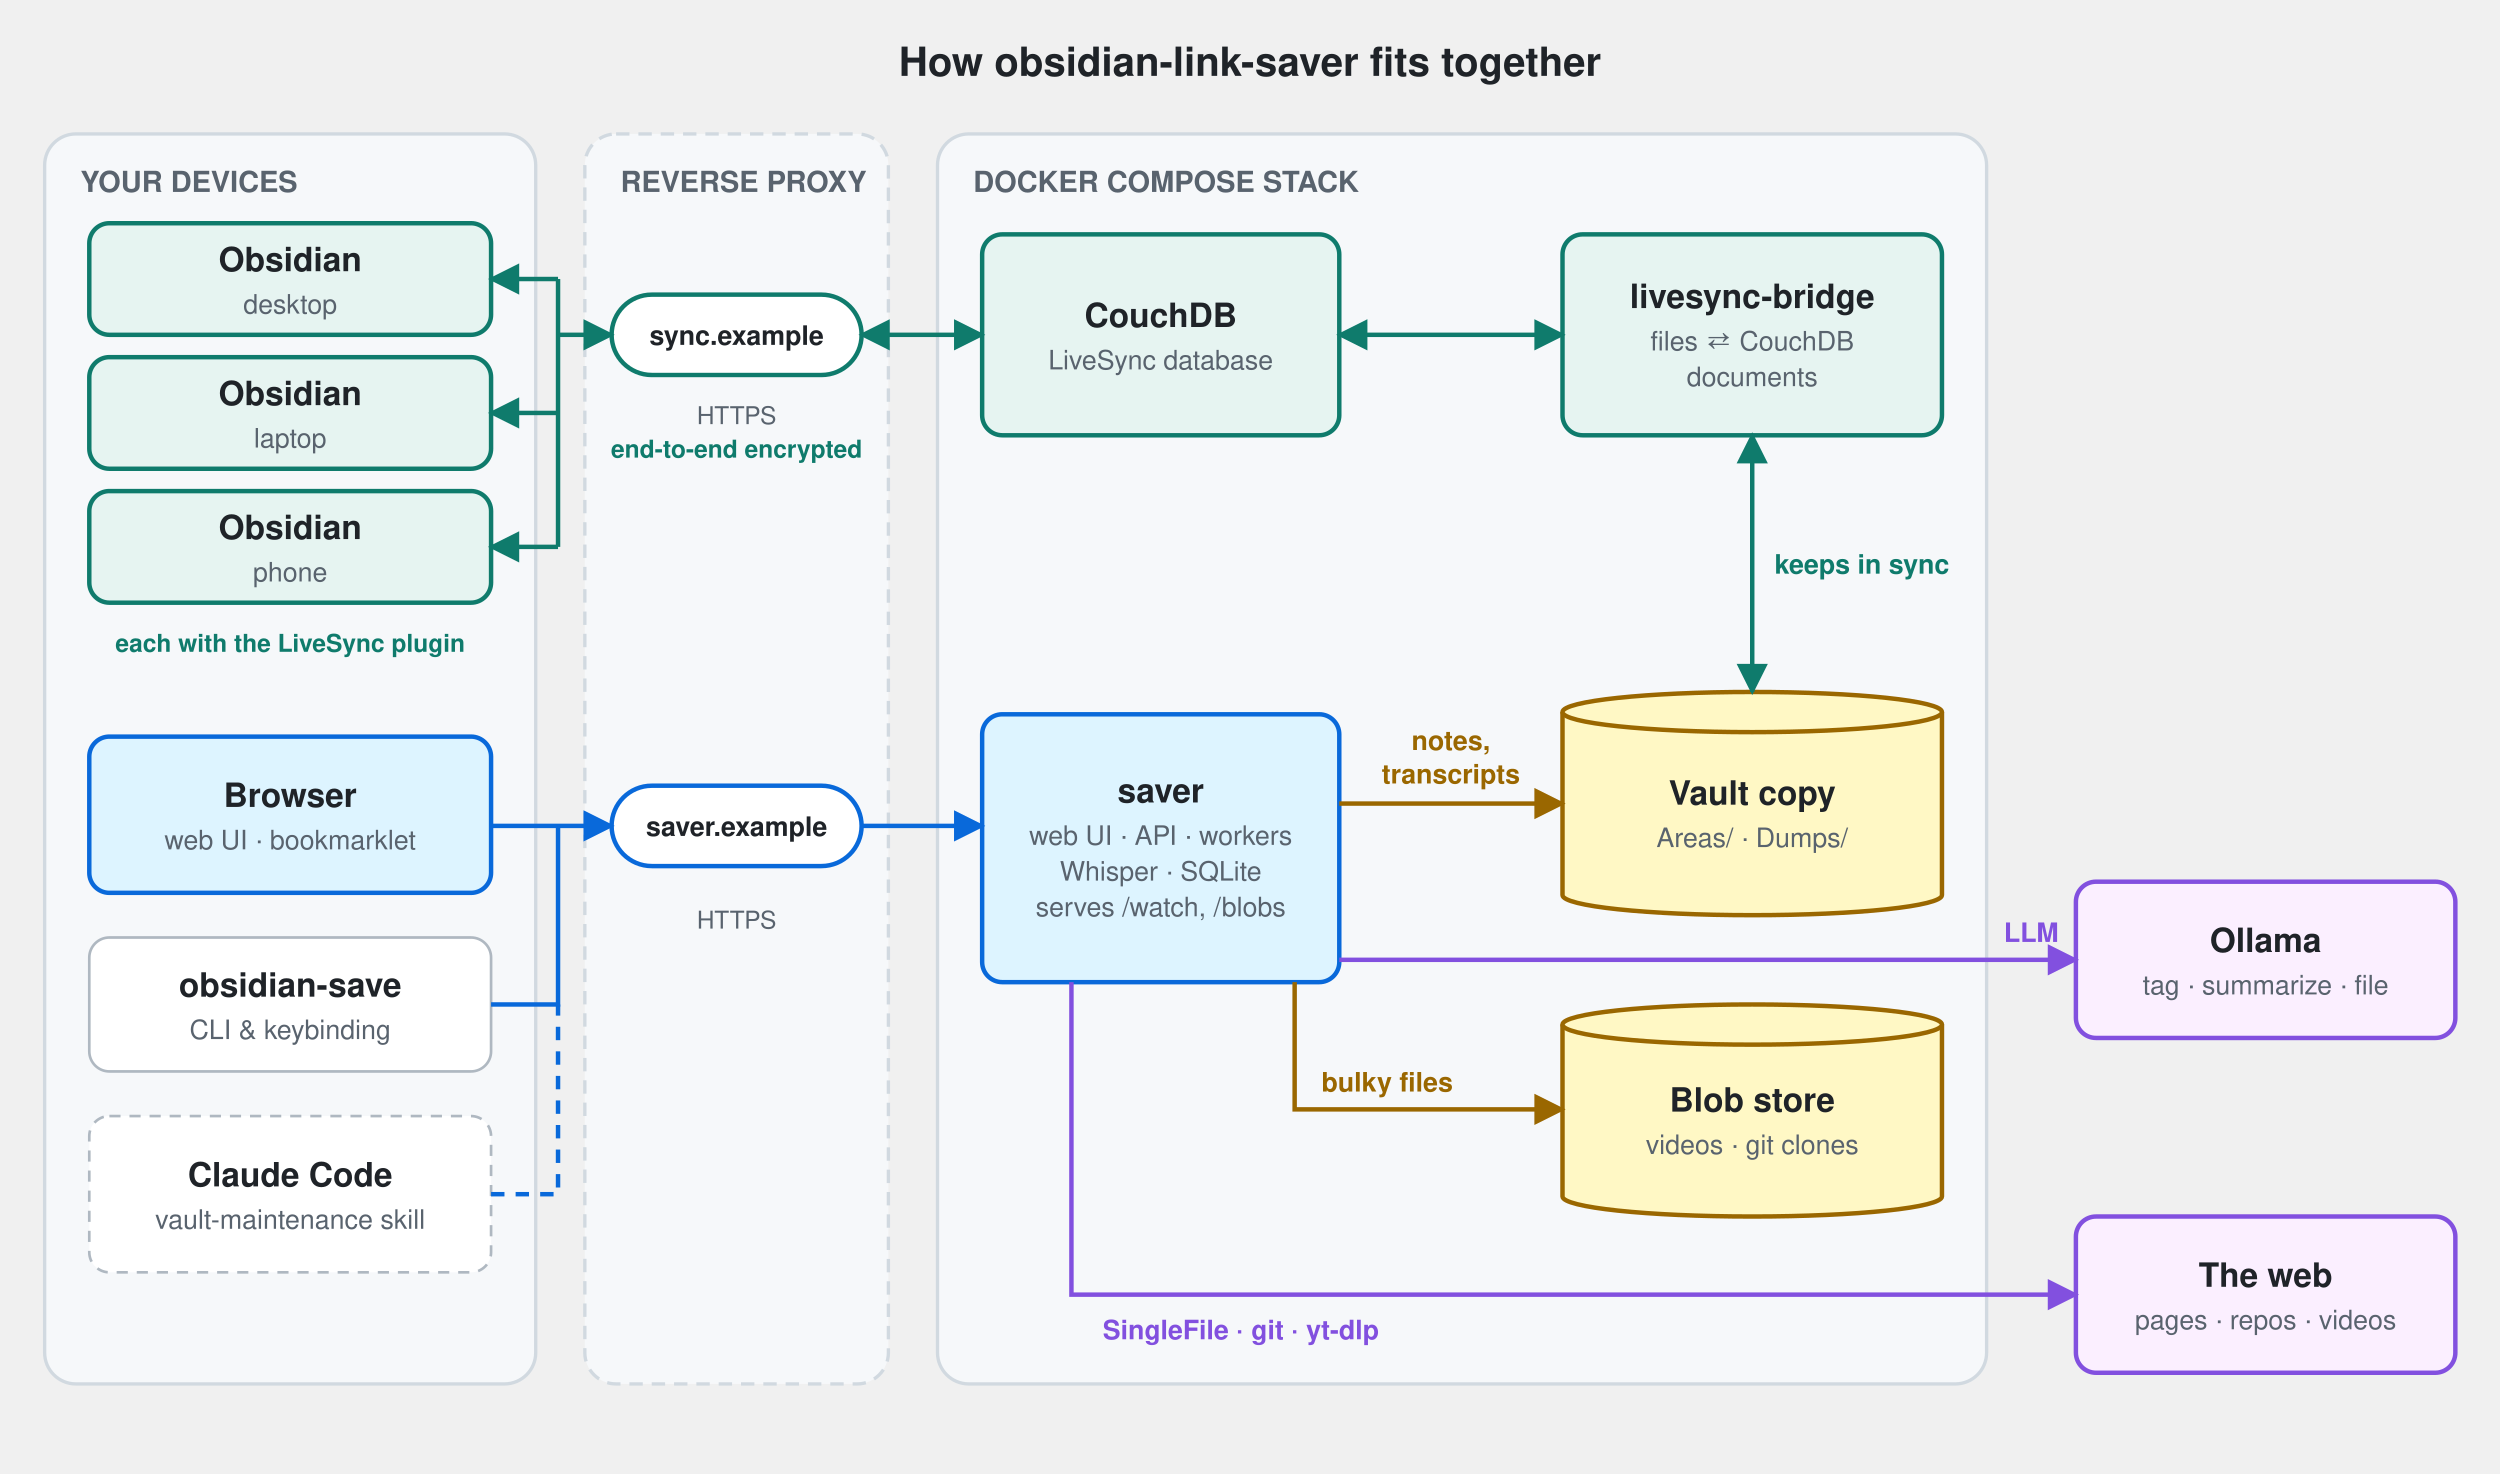
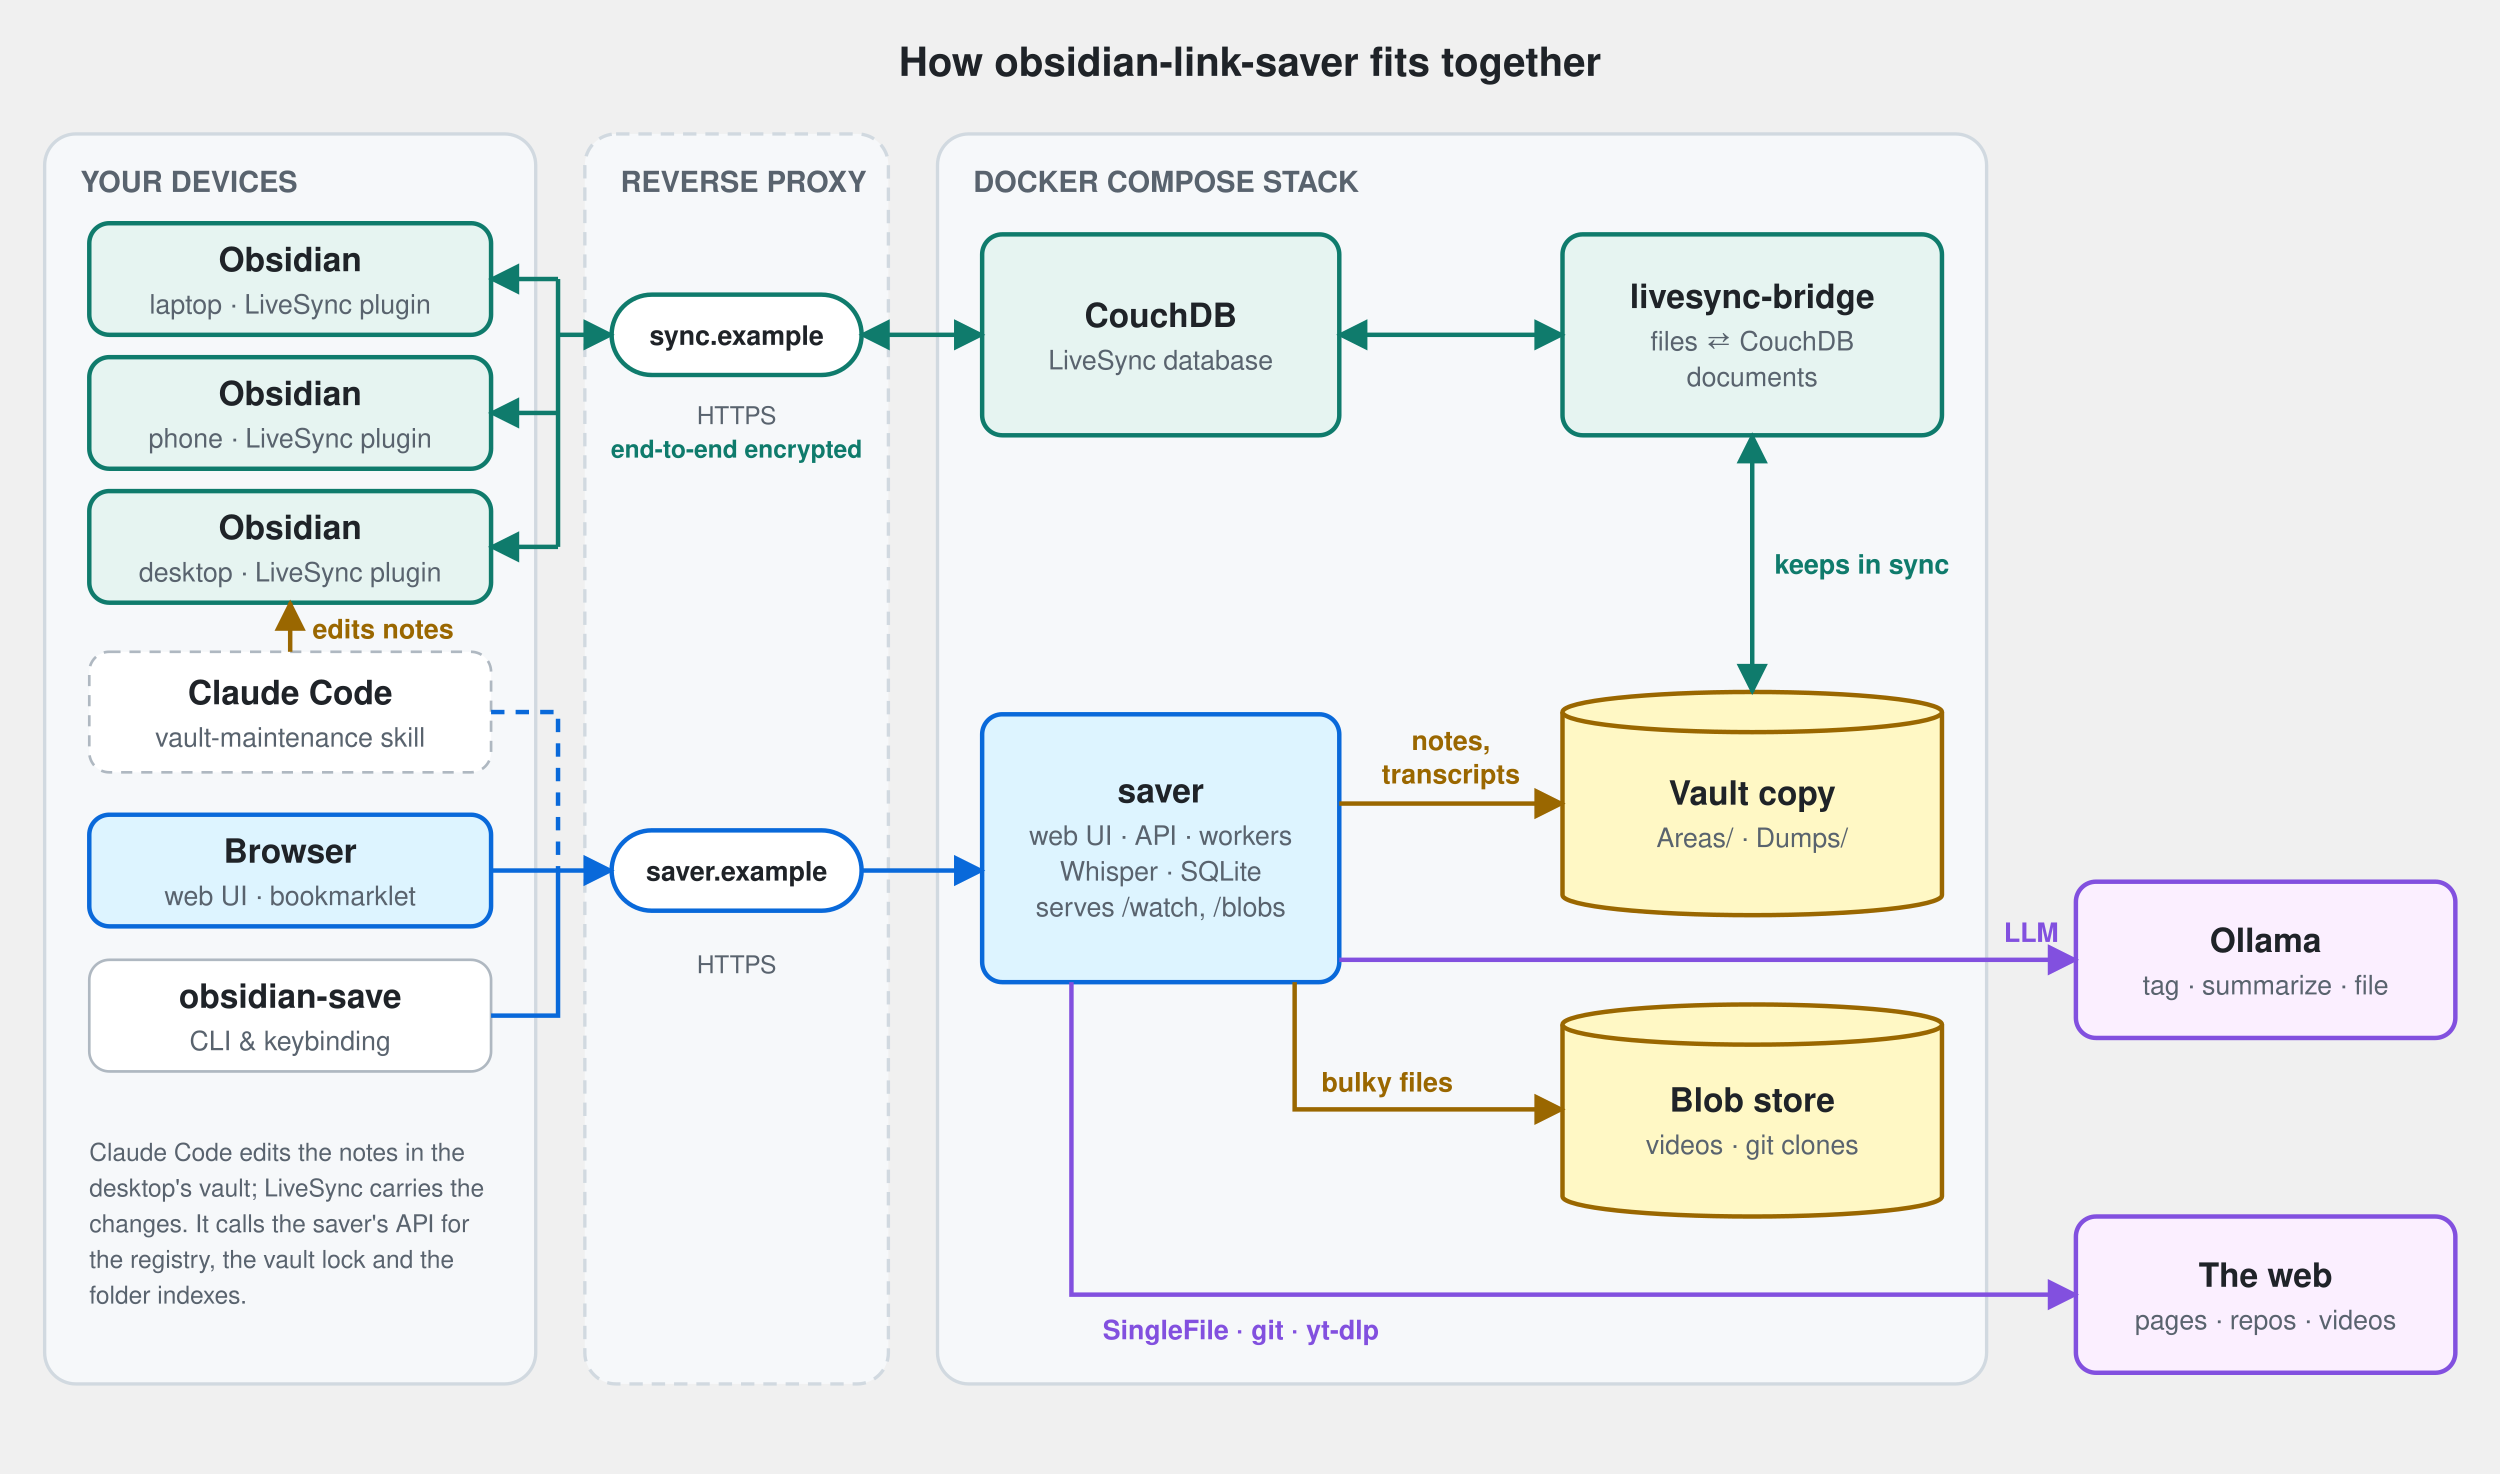
<svg xmlns="http://www.w3.org/2000/svg" width="1120" height="660" viewBox="0 0 1120 660" font-family="-apple-system, BlinkMacSystemFont, 'Segoe UI', Helvetica, Arial, sans-serif" role="img" aria-labelledby="t d">
  <defs>
    <marker id="a-sync" viewBox="0 0 10 10" refX="9" refY="5" markerWidth="7" markerHeight="7" orient="auto-start-reverse">
      <path d="M0,0 L10,5 L0,10 z" fill="#0f7b6c" />
    </marker>
    <marker id="a-save" viewBox="0 0 10 10" refX="9" refY="5" markerWidth="7" markerHeight="7" orient="auto-start-reverse">
      <path d="M0,0 L10,5 L0,10 z" fill="#0969da" />
    </marker>
    <marker id="a-store" viewBox="0 0 10 10" refX="9" refY="5" markerWidth="7" markerHeight="7" orient="auto-start-reverse">
      <path d="M0,0 L10,5 L0,10 z" fill="#9a6700" />
    </marker>
    <marker id="a-ext" viewBox="0 0 10 10" refX="9" refY="5" markerWidth="7" markerHeight="7" orient="auto-start-reverse">
      <path d="M0,0 L10,5 L0,10 z" fill="#8250df" />
    </marker>
  </defs>
  <rect x="20" y="60" width="220" height="560" rx="14" fill="#f6f8fa" stroke="#d1d9e0" stroke-width="1.5" />
  <text x="36" y="86" font-size="13" font-weight="600" fill="#59636e" text-anchor="start">YOUR DEVICES</text>
  <rect x="262" y="60" width="136" height="560" rx="14" fill="#f6f8fa" stroke="#d1d9e0" stroke-width="1.5" stroke-dasharray="6 4" />
  <text x="278" y="86" font-size="13" font-weight="600" fill="#59636e" text-anchor="start">REVERSE PROXY</text>
  <rect x="420" y="60" width="470" height="560" rx="14" fill="#f6f8fa" stroke="#d1d9e0" stroke-width="1.5" />
  <text x="436" y="86" font-size="13" font-weight="600" fill="#59636e" text-anchor="start">DOCKER COMPOSE STACK</text>
  <text x="560.0" y="34" font-size="18" font-weight="700" fill="#1f2328" text-anchor="middle">How obsidian-link-saver fits together</text>
  <rect x="40" y="100" width="180" height="50" rx="9" fill="#e6f4f1" stroke="#0f7b6c" stroke-width="2" />
  <text x="130.0" y="121.5" font-size="15" font-weight="600" fill="#1f2328" text-anchor="middle">Obsidian</text>
-   <text x="130.0" y="140.5" font-size="12" font-weight="normal" fill="#59636e" text-anchor="middle">desktop</text>
+   <text x="130.0" y="140.5" font-size="12" font-weight="normal" fill="#59636e" text-anchor="middle">laptop · LiveSync plugin</text>
  <rect x="40" y="160" width="180" height="50" rx="9" fill="#e6f4f1" stroke="#0f7b6c" stroke-width="2" />
  <text x="130.0" y="181.5" font-size="15" font-weight="600" fill="#1f2328" text-anchor="middle">Obsidian</text>
-   <text x="130.0" y="200.5" font-size="12" font-weight="normal" fill="#59636e" text-anchor="middle">laptop</text>
+   <text x="130.0" y="200.5" font-size="12" font-weight="normal" fill="#59636e" text-anchor="middle">phone · LiveSync plugin</text>
  <rect x="40" y="220" width="180" height="50" rx="9" fill="#e6f4f1" stroke="#0f7b6c" stroke-width="2" />
  <text x="130.0" y="241.5" font-size="15" font-weight="600" fill="#1f2328" text-anchor="middle">Obsidian</text>
-   <text x="130.0" y="260.5" font-size="12" font-weight="normal" fill="#59636e" text-anchor="middle">phone</text>
-   <text x="130" y="292" font-size="11" font-weight="600" fill="#0f7b6c" text-anchor="middle">each with the LiveSync plugin</text>
-   <rect x="40" y="330" width="180" height="70" rx="9" fill="#ddf4ff" stroke="#0969da" stroke-width="2" />
-   <text x="130.0" y="361.5" font-size="15" font-weight="600" fill="#1f2328" text-anchor="middle">Browser</text>
-   <text x="130.0" y="380.5" font-size="12" font-weight="normal" fill="#59636e" text-anchor="middle">web UI · bookmarklet</text>
-   <rect x="40" y="420" width="180" height="60" rx="9" fill="#ffffff" stroke="#afb8c1" stroke-width="1.2" />
-   <text x="130.0" y="446.5" font-size="15" font-weight="600" fill="#1f2328" text-anchor="middle">obsidian-save</text>
-   <text x="130.0" y="465.5" font-size="12" font-weight="normal" fill="#59636e" text-anchor="middle">CLI &amp; keybinding</text>
-   <rect x="40" y="500" width="180" height="70" rx="9" fill="#ffffff" stroke="#afb8c1" stroke-width="1.2" stroke-dasharray="5 4" />
-   <text x="130.0" y="531.5" font-size="15" font-weight="600" fill="#1f2328" text-anchor="middle">Claude Code</text>
-   <text x="130.0" y="550.5" font-size="12" font-weight="normal" fill="#59636e" text-anchor="middle">vault-maintenance skill</text>
+   <text x="130.0" y="260.5" font-size="12" font-weight="normal" fill="#59636e" text-anchor="middle">desktop · LiveSync plugin</text>
+   <rect x="40" y="292" width="180" height="54" rx="9" fill="#ffffff" stroke="#afb8c1" stroke-width="1.2" stroke-dasharray="5 4" />
+   <text x="130.0" y="315.5" font-size="15" font-weight="600" fill="#1f2328" text-anchor="middle">Claude Code</text>
+   <text x="130.0" y="334.5" font-size="12" font-weight="normal" fill="#59636e" text-anchor="middle">vault-maintenance skill</text>
+   <rect x="40" y="365" width="180" height="50" rx="9" fill="#ddf4ff" stroke="#0969da" stroke-width="2" />
+   <text x="130.0" y="386.5" font-size="15" font-weight="600" fill="#1f2328" text-anchor="middle">Browser</text>
+   <text x="130.0" y="405.5" font-size="12" font-weight="normal" fill="#59636e" text-anchor="middle">web UI · bookmarklet</text>
+   <rect x="40" y="430" width="180" height="50" rx="9" fill="#ffffff" stroke="#afb8c1" stroke-width="1.2" />
+   <text x="130.0" y="451.5" font-size="15" font-weight="600" fill="#1f2328" text-anchor="middle">obsidian-save</text>
+   <text x="130.0" y="470.5" font-size="12" font-weight="normal" fill="#59636e" text-anchor="middle">CLI &amp; keybinding</text>
+   <text x="40" y="520" font-size="11" font-weight="normal" fill="#59636e" text-anchor="start">Claude Code edits the notes in the</text>
+   <text x="40" y="536" font-size="11" font-weight="normal" fill="#59636e" text-anchor="start">desktop's vault; LiveSync carries the</text>
+   <text x="40" y="552" font-size="11" font-weight="normal" fill="#59636e" text-anchor="start">changes. It calls the saver's API for</text>
+   <text x="40" y="568" font-size="11" font-weight="normal" fill="#59636e" text-anchor="start">the registry, the vault lock and the</text>
+   <text x="40" y="584" font-size="11" font-weight="normal" fill="#59636e" text-anchor="start">folder indexes.</text>
  <rect x="274" y="132" width="112" height="36" rx="18.0" fill="#ffffff" stroke="#0f7b6c" stroke-width="2" />
  <text x="330.0" y="154.5" font-size="12" font-weight="600" fill="#1f2328" text-anchor="middle">sync.example</text>
-   <rect x="274" y="352" width="112" height="36" rx="18.0" fill="#ffffff" stroke="#0969da" stroke-width="2" />
-   <text x="330.0" y="374.5" font-size="12" font-weight="600" fill="#1f2328" text-anchor="middle">saver.example</text>
+   <rect x="274" y="372" width="112" height="36" rx="18.0" fill="#ffffff" stroke="#0969da" stroke-width="2" />
+   <text x="330.0" y="394.5" font-size="12" font-weight="600" fill="#1f2328" text-anchor="middle">saver.example</text>
  <text x="330" y="190" font-size="11" font-weight="normal" fill="#59636e" text-anchor="middle">HTTPS</text>
  <text x="330" y="205" font-size="11" font-weight="600" fill="#0f7b6c" text-anchor="middle">end-to-end encrypted</text>
-   <text x="330" y="416" font-size="11" font-weight="normal" fill="#59636e" text-anchor="middle">HTTPS</text>
+   <text x="330" y="436" font-size="11" font-weight="normal" fill="#59636e" text-anchor="middle">HTTPS</text>
  <rect x="440" y="105" width="160" height="90" rx="9" fill="#e6f4f1" stroke="#0f7b6c" stroke-width="2" />
  <text x="520.0" y="146.5" font-size="15" font-weight="600" fill="#1f2328" text-anchor="middle">CouchDB</text>
  <text x="520.0" y="165.5" font-size="12" font-weight="normal" fill="#59636e" text-anchor="middle">LiveSync database</text>
  <rect x="700" y="105" width="170" height="90" rx="9" fill="#e6f4f1" stroke="#0f7b6c" stroke-width="2" />
  <text x="785.0" y="138.0" font-size="15" font-weight="600" fill="#1f2328" text-anchor="middle">livesync-bridge</text>
  <text x="785.0" y="157.0" font-size="12" font-weight="normal" fill="#59636e" text-anchor="middle">files ⇄ CouchDB</text>
  <text x="785.0" y="173.0" font-size="12" font-weight="normal" fill="#59636e" text-anchor="middle">documents</text>
  <rect x="440" y="320" width="160" height="120" rx="9" fill="#ddf4ff" stroke="#0969da" stroke-width="2" />
  <text x="520.0" y="359.5" font-size="15" font-weight="600" fill="#1f2328" text-anchor="middle">saver</text>
  <text x="520.0" y="378.5" font-size="12" font-weight="normal" fill="#59636e" text-anchor="middle">web UI · API · workers</text>
  <text x="520.0" y="394.5" font-size="12" font-weight="normal" fill="#59636e" text-anchor="middle">Whisper · SQLite</text>
  <text x="520.0" y="410.5" font-size="12" font-weight="normal" fill="#59636e" text-anchor="middle">serves /watch, /blobs</text>
  <path d="M700,319 v82 a85.0,9 0 0 0 170,0 v-82" fill="#fff8c5" stroke="#9a6700" stroke-width="2" />
  <ellipse cx="785.0" cy="319" rx="85.0" ry="9" fill="#fff8c5" stroke="#9a6700" stroke-width="2" />
  <text x="785.0" y="360.5" font-size="15" font-weight="600" fill="#1f2328" text-anchor="middle">Vault copy</text>
  <text x="785.0" y="379.5" font-size="12" font-weight="normal" fill="#59636e" text-anchor="middle">Areas/ · Dumps/</text>
  <path d="M700,459 v77 a85.0,9 0 0 0 170,0 v-77" fill="#fff8c5" stroke="#9a6700" stroke-width="2" />
  <ellipse cx="785.0" cy="459" rx="85.0" ry="9" fill="#fff8c5" stroke="#9a6700" stroke-width="2" />
  <text x="785.0" y="498.0" font-size="15" font-weight="600" fill="#1f2328" text-anchor="middle">Blob store</text>
  <text x="785.0" y="517.0" font-size="12" font-weight="normal" fill="#59636e" text-anchor="middle">videos · git clones</text>
  <rect x="930" y="395" width="170" height="70" rx="9" fill="#fbefff" stroke="#8250df" stroke-width="2" />
  <text x="1015.0" y="426.5" font-size="15" font-weight="600" fill="#1f2328" text-anchor="middle">Ollama</text>
  <text x="1015.0" y="445.5" font-size="12" font-weight="normal" fill="#59636e" text-anchor="middle">tag · summarize · file</text>
  <rect x="930" y="545" width="170" height="70" rx="9" fill="#fbefff" stroke="#8250df" stroke-width="2" />
  <text x="1015.0" y="576.5" font-size="15" font-weight="600" fill="#1f2328" text-anchor="middle">The web</text>
  <text x="1015.0" y="595.5" font-size="12" font-weight="normal" fill="#59636e" text-anchor="middle">pages · repos · videos</text>
  <path d="M250,125 L220,125" fill="none" stroke="#0f7b6c" stroke-width="2" marker-end="url(#a-sync)" />
  <path d="M250,185 L220,185" fill="none" stroke="#0f7b6c" stroke-width="2" marker-end="url(#a-sync)" />
  <path d="M250,245 L220,245" fill="none" stroke="#0f7b6c" stroke-width="2" marker-end="url(#a-sync)" />
  <path d="M250,125 L250,245" stroke="#0f7b6c" stroke-width="2" fill="none" />
  <path d="M250,150 L274,150" fill="none" stroke="#0f7b6c" stroke-width="2" marker-end="url(#a-sync)" />
  <path d="M386,150 L440,150" fill="none" stroke="#0f7b6c" stroke-width="2" marker-start="url(#a-sync)" marker-end="url(#a-sync)" />
  <path d="M600,150 L700,150" fill="none" stroke="#0f7b6c" stroke-width="2" marker-start="url(#a-sync)" marker-end="url(#a-sync)" />
  <path d="M785,195 L785,310" fill="none" stroke="#0f7b6c" stroke-width="2" marker-start="url(#a-sync)" marker-end="url(#a-sync)" />
  <text x="795" y="257" font-size="12" font-weight="600" fill="#0f7b6c" text-anchor="start">keeps in sync</text>
-   <path d="M220,370 L274,370" fill="none" stroke="#0969da" stroke-width="2" marker-end="url(#a-save)" />
-   <path d="M220,450 L250,450 L250,370" fill="none" stroke="#0969da" stroke-width="2" />
-   <path d="M220,535 L250,535 L250,450" fill="none" stroke="#0969da" stroke-width="2" stroke-dasharray="6 5" />
-   <path d="M386,370 L440,370" fill="none" stroke="#0969da" stroke-width="2" marker-end="url(#a-save)" />
+   <path d="M220,390 L274,390" fill="none" stroke="#0969da" stroke-width="2" marker-end="url(#a-save)" />
+   <path d="M220,455 L250,455 L250,390" fill="none" stroke="#0969da" stroke-width="2" />
+   <path d="M220,319 L250,319 L250,390" fill="none" stroke="#0969da" stroke-width="2" stroke-dasharray="6 5" />
+   <path d="M386,390 L440,390" fill="none" stroke="#0969da" stroke-width="2" marker-end="url(#a-save)" />
+   <path d="M130,292 L130,270" fill="none" stroke="#9a6700" stroke-width="2" marker-end="url(#a-store)" />
+   <text x="140" y="286" font-size="12" font-weight="600" fill="#9a6700" text-anchor="start">edits notes</text>
  <path d="M600,360 L700,360" fill="none" stroke="#9a6700" stroke-width="2" marker-end="url(#a-store)" />
  <text x="650" y="336" font-size="12" font-weight="600" fill="#9a6700" text-anchor="middle">notes,</text>
  <text x="650" y="351" font-size="12" font-weight="600" fill="#9a6700" text-anchor="middle">transcripts</text>
  <path d="M580,440 L580,497 L700,497" fill="none" stroke="#9a6700" stroke-width="2" marker-end="url(#a-store)" />
  <text x="592" y="489" font-size="12" font-weight="600" fill="#9a6700" text-anchor="start">bulky files</text>
  <path d="M600,430 L930,430" fill="none" stroke="#8250df" stroke-width="2" marker-end="url(#a-ext)" />
  <text x="910" y="422" font-size="12" font-weight="600" fill="#8250df" text-anchor="middle">LLM</text>
  <path d="M480,440 L480,580 L930,580" fill="none" stroke="#8250df" stroke-width="2" marker-end="url(#a-ext)" />
  <text x="494" y="600" font-size="12" font-weight="600" fill="#8250df" text-anchor="start">SingleFile · git · yt-dlp</text>
</svg>
